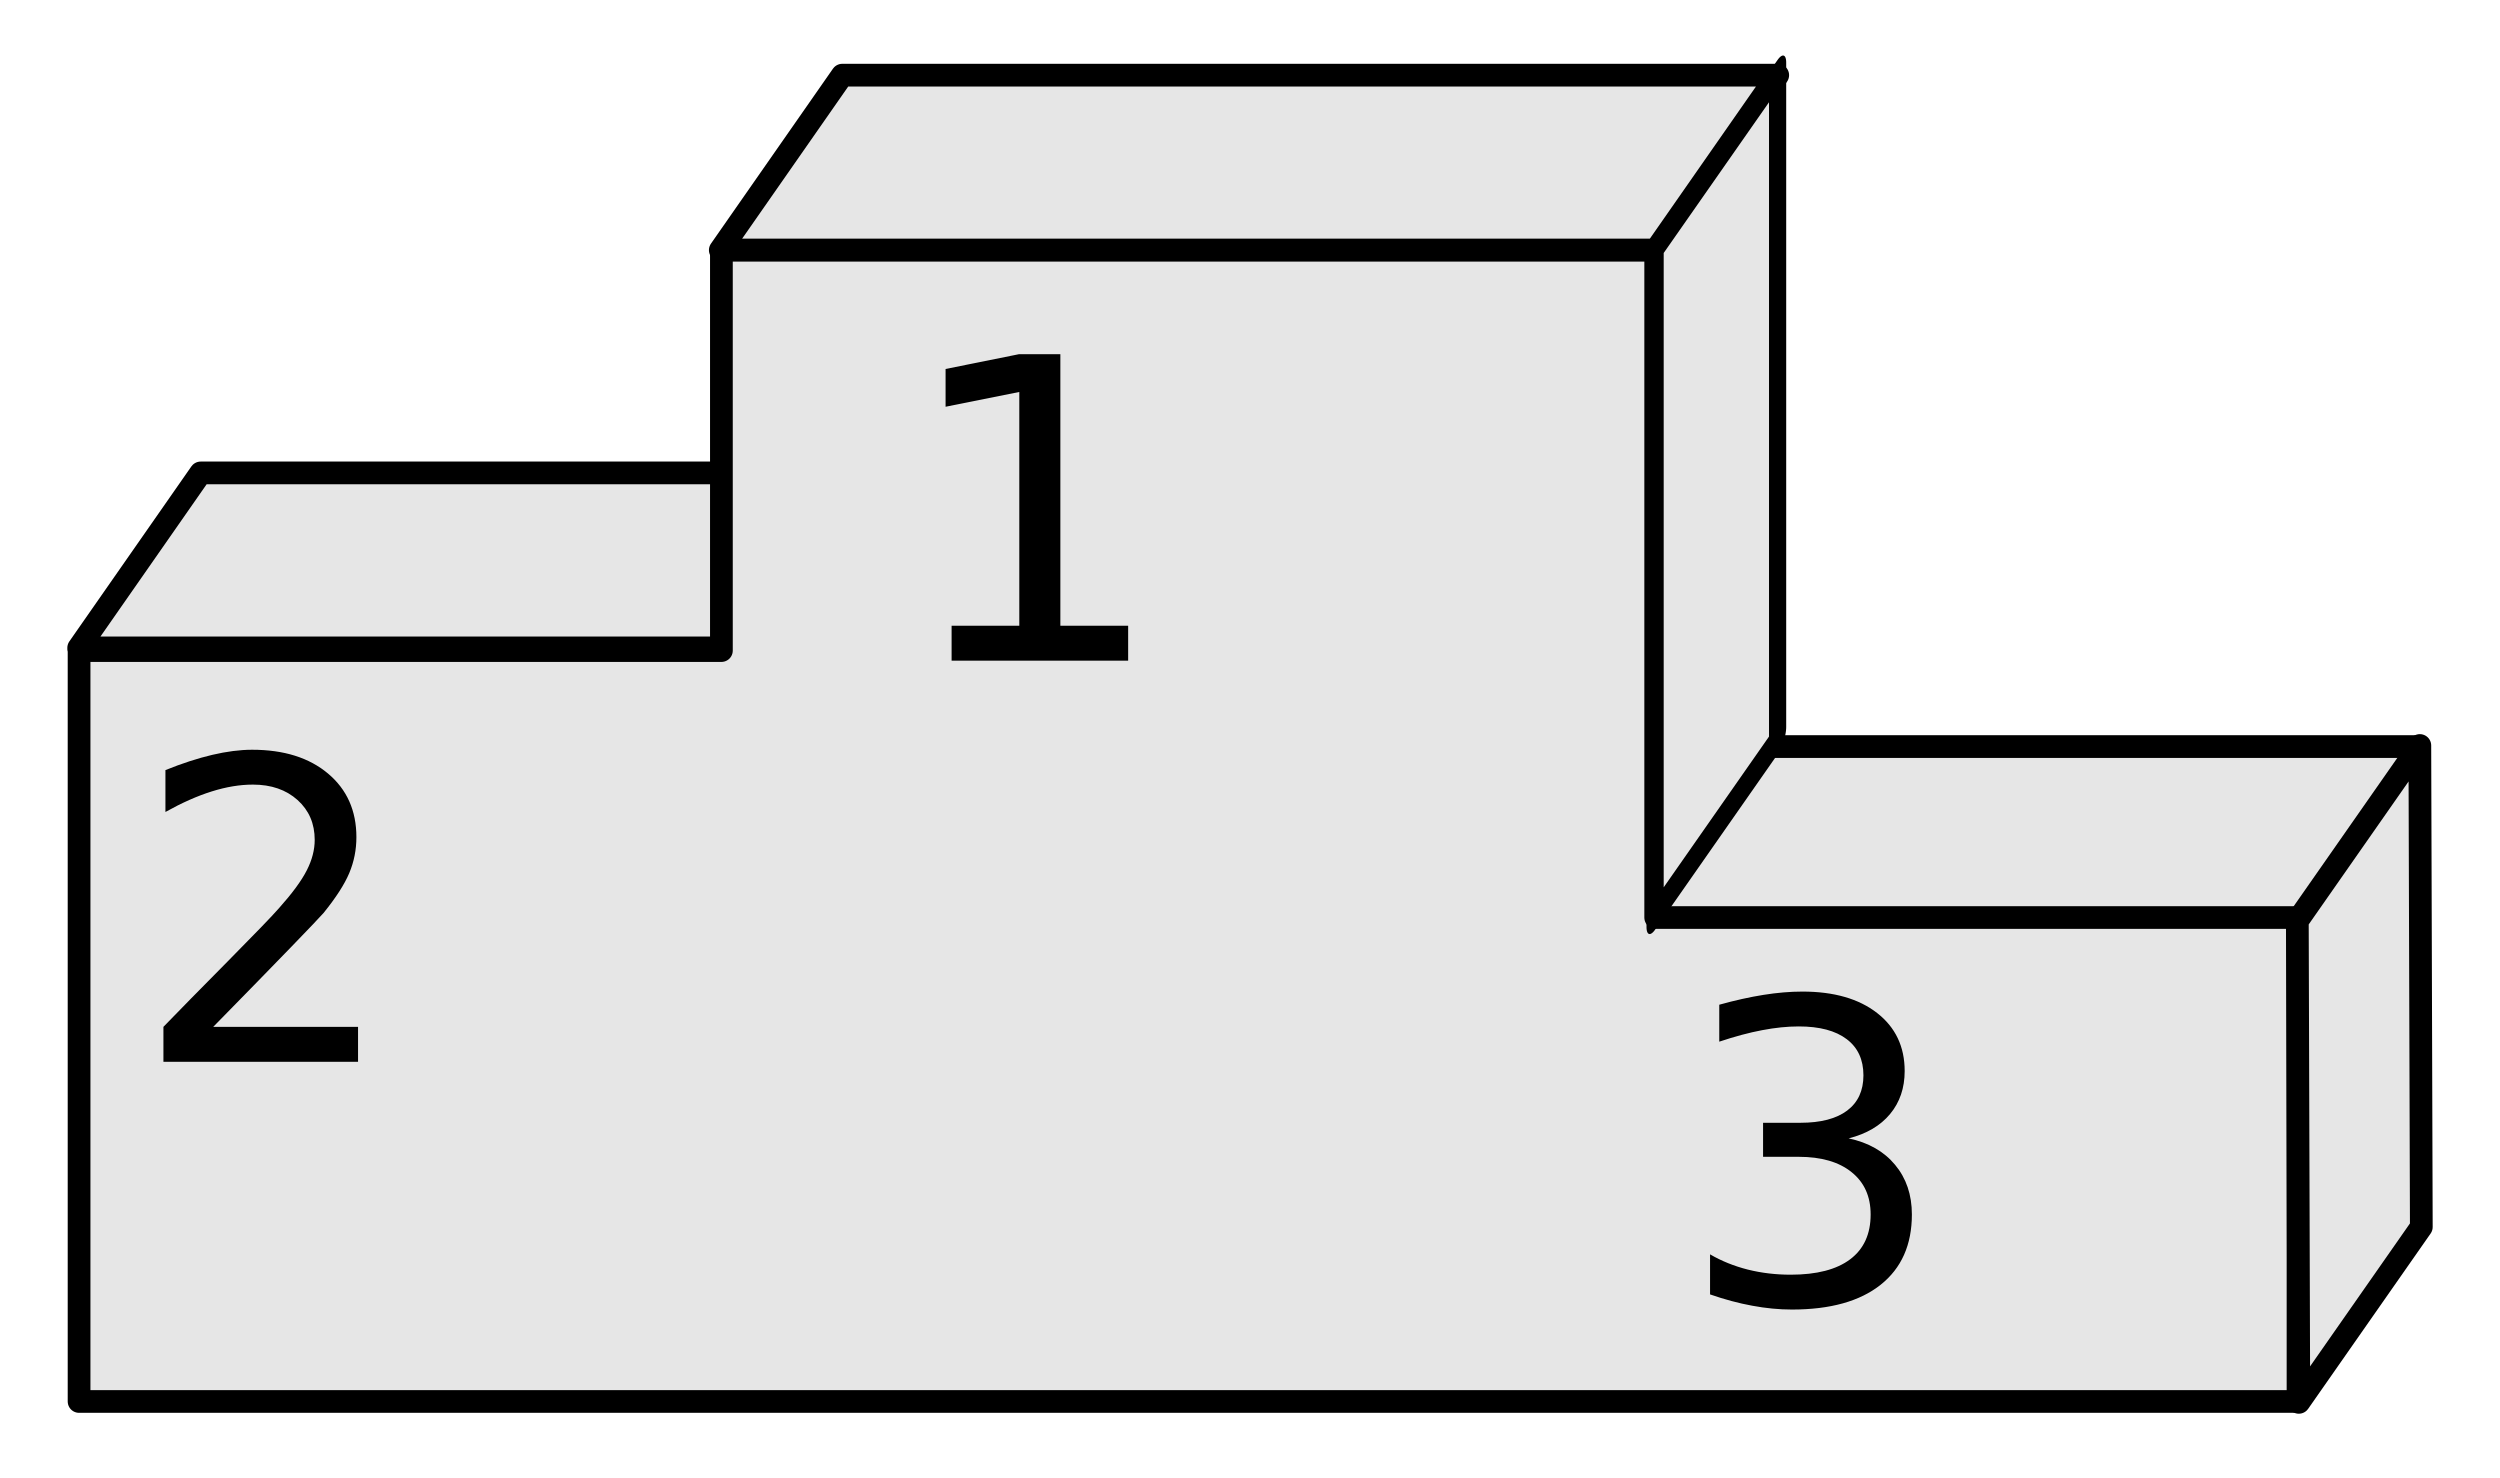
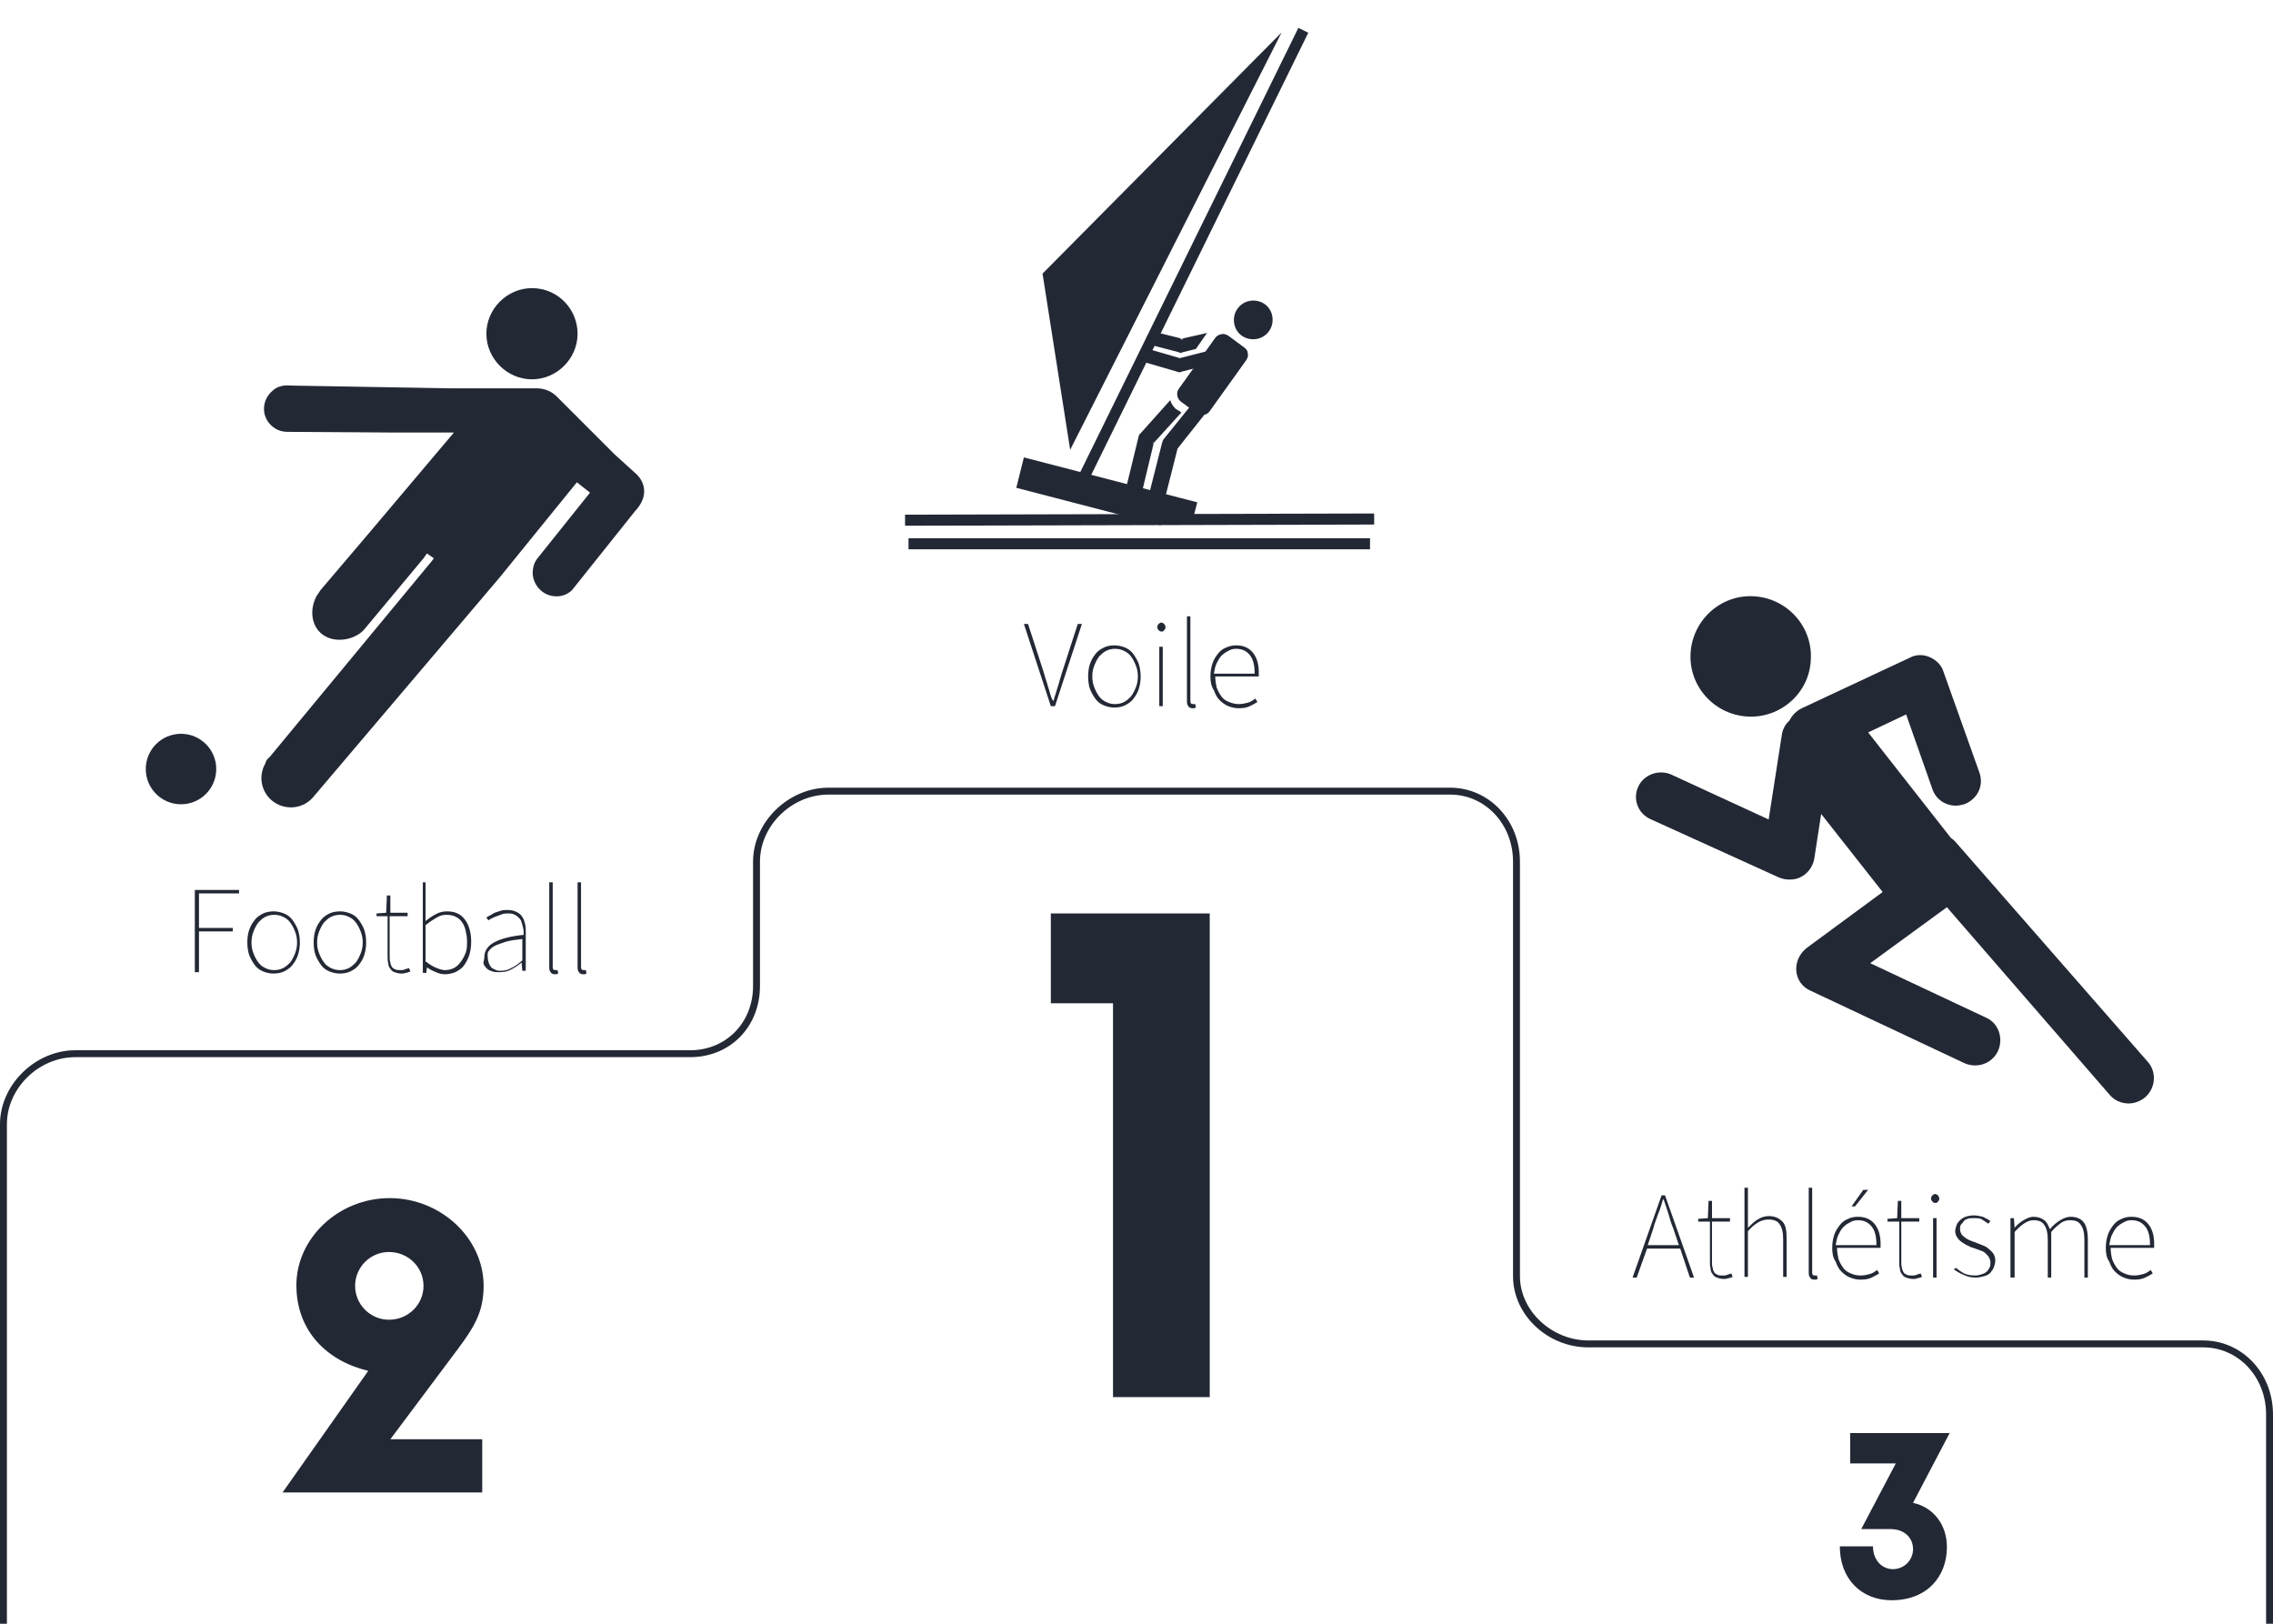
- <svg xmlns="http://www.w3.org/2000/svg" width="220" height="130" id="svg2" version="1.0">
-   <defs id="defs4">
-     </defs>
-   <g id="layer1" transform="translate(-12.72922,-14.99561)">
-     <g id="g2414" style="fill:#e6e6e6">
-       <g id="g3204" transform="matrix(0.5138626,0,0,0.5138626,-49.31426,-29.53128)">
-         <path style="fill:#e6e6e6;fill-opacity:1;fill-rule:nonzero;stroke:#000000;stroke-width:3.892;stroke-linecap:butt;stroke-linejoin:round;stroke-miterlimit:4;stroke-dasharray:none;stroke-opacity:1" d="M 155.108,167.64 L 315.303,167.64 L 294.41,197.602 L 134.215,197.602 L 155.108,167.64 z" id="path2412" />
-         <path style="fill:#e6e6e6;fill-opacity:1;fill-rule:nonzero;stroke:#000000;stroke-width:3.892;stroke-linecap:butt;stroke-linejoin:round;stroke-miterlimit:4;stroke-dasharray:none;stroke-opacity:1" d="M 264.984,99.523 L 425.179,99.523 L 404.286,129.485 L 244.091,129.485 L 264.984,99.523 z" id="rect2409" />
-         <rect style="opacity:1;fill:#e6e6e6;fill-opacity:1;fill-rule:nonzero;stroke:#000000;stroke-width:3.892;stroke-linecap:butt;stroke-linejoin:round;stroke-miterlimit:4;stroke-dasharray:none;stroke-opacity:1" id="rect2405" width="132.337" height="30.945" x="401.949" y="214.505" />
-         <path style="opacity:1;fill:#e6e6e6;fill-opacity:1;fill-rule:nonzero;stroke:#000000;stroke-width:3.892;stroke-linecap:butt;stroke-linejoin:round;stroke-miterlimit:4;stroke-dasharray:none;stroke-opacity:1" d="M 244.281,129.5 L 244.281,198.062 L 134.281,198.062 L 134.281,326.656 L 244.281,326.656 L 294.281,326.656 L 354.281,326.656 L 404.281,326.656 L 514.281,326.656 L 514.281,243.781 L 404.281,243.781 L 404.281,129.5 L 244.281,129.5 z" id="rect2388" />
-         <path style="fill:#e6e6e6;fill-opacity:1;fill-rule:nonzero;stroke:#000000;stroke-width:3.892;stroke-linecap:butt;stroke-linejoin:round;stroke-miterlimit:4;stroke-dasharray:none;stroke-opacity:1" d="M 514.162,244.35 L 535.141,214.32 L 535.394,296.777 L 514.415,326.807 L 514.162,244.35 z" id="rect2399" />
-         <path transform="matrix(0.572687,-0.8197741,0,1,0,0)" style="fill:#e6e6e6;fill-opacity:1;fill-rule:nonzero;stroke:#000000;stroke-width:5.143;stroke-linecap:butt;stroke-linejoin:round;stroke-miterlimit:4;stroke-dasharray:none;stroke-opacity:1" d="M 705.758,708.074 L 742.39,708.074 L 742.39,821.846 L 705.758,821.846 L 705.758,708.074 z" id="rect2401" />
-         <text id="text3192" y="199.793" x="326.279" style="font-size:20px;font-style:normal;font-weight:normal;text-align:center;text-anchor:middle;fill:#000000;fill-opacity:1;stroke:none;stroke-width:1px;stroke-linecap:butt;stroke-linejoin:miter;stroke-opacity:1;font-family:Bitstream Vera Sans" xml:space="preserve">
-           <tspan style="font-size:72px;font-style:normal;font-variant:normal;font-weight:normal;font-stretch:normal;font-family:DejaVu Sans;-inkscape-font-specification:DejaVu Sans" y="199.793" x="326.279" id="tspan3194">1</tspan>
-         </text>
-         <text xml:space="preserve" style="font-size:20px;font-style:normal;font-weight:normal;text-align:center;text-anchor:middle;fill:#000000;fill-opacity:1;stroke:none;stroke-width:1px;stroke-linecap:butt;stroke-linejoin:miter;stroke-opacity:1;font-family:Bitstream Vera Sans" x="194.959" y="268.484" id="text3196">
-           <tspan id="tspan3198" x="194.959" y="268.484" style="font-size:72px;font-style:normal;font-variant:normal;font-weight:normal;font-stretch:normal;font-family:DejaVu Sans;-inkscape-font-specification:DejaVu Sans">2</tspan>
-         </text>
-         <text id="text3200" y="309.9" x="459.619" style="font-size:20px;font-style:normal;font-weight:normal;text-align:center;text-anchor:middle;fill:#000000;fill-opacity:1;stroke:none;stroke-width:1px;stroke-linecap:butt;stroke-linejoin:miter;stroke-opacity:1;font-family:Bitstream Vera Sans" xml:space="preserve">
-           <tspan style="font-size:72px;font-style:normal;font-variant:normal;font-weight:normal;font-stretch:normal;font-family:DejaVu Sans;-inkscape-font-specification:DejaVu Sans" y="309.9" x="459.619" id="tspan3202">3</tspan>
-         </text>
+ <svg xmlns="http://www.w3.org/2000/svg" version="1.1" id="Calque_1" x="0px" y="0px" viewBox="0 0 329 235" enable-background="new 0 0 329 235" xml:space="preserve">
+   <g>
+     <g>
+       <path fill="#232835" d="M329,235h-1v-30.3c0-5.4-4-9.7-9.1-9.7h-89c-5.9,0-10.9-4.7-10.9-10.3v-60c0-5.4-4-9.7-9.1-9.7h-90    c-5.3,0-9.9,4.5-9.9,9.7v18c0,5.9-4.3,10.3-10.1,10.3h-89c-5.3,0-9.9,4.5-9.9,9.7V235H0v-72.3C0,157,5.1,152,10.9,152h89    c5.2,0,9.1-4,9.1-9.3v-18c0-5.7,5.1-10.7,10.9-10.7h90c5.6,0,10.1,4.7,10.1,10.7v60c0,5,4.6,9.3,9.9,9.3h89    c5.6,0,10.1,4.7,10.1,10.7V235z" />
+       <g>
+         <path fill="#232835" d="M152.1,145.2v-13h23v70h-14v-57H152.1z" />
      </g>
+       <g>
+         <path fill="#232835" d="M56.4,173.4c7.4,0,13.6,5.8,13.6,12.7c0,3.8-1.4,6-3.7,9.1l-9.8,13.1h13.3v7.7H40.9l12.4-17.6     c-5.9-1.4-10.4-5.7-10.4-12.4C42.9,179.2,49,173.4,56.4,173.4z M56.3,191c2.8,0,5-2.2,5-4.9c0-2.7-2.2-4.9-5-4.9     c-2.7,0-4.9,2.2-4.9,4.9C51.4,188.8,53.6,191,56.3,191z" />
+       </g>
+       <g>
+         <path fill="#232835" d="M274.4,211.8h-6.6v-4.4h14.4l-5.3,10.1c3.1,0.7,4.9,3.3,4.9,6.4c0,4.2-2.8,7.7-8,7.7     c-4.4,0-7.5-3.1-7.5-7.8h4.8c0,2,1.3,3.3,2.9,3.3s2.9-1.3,2.9-2.9c0-1.5-1.1-2.9-3.3-2.9h-4.2L274.4,211.8z" />
+       </g>
+     </g>
+     <g>
+       <g>
+         <g>
+           <line fill="#232835" x1="188.7" y1="4.4" x2="156.8" y2="69.3" />
+           <rect x="136.6" y="36.1" transform="matrix(-0.4407 0.8976 -0.8976 -0.4407 281.9683 -101.9654)" fill="#232835" width="72.3" height="1.6" />
+         </g>
+         <polygon fill="#232835" points="154.9,65.1 185.5,4.7 150.9,39.6    " />
+         <g>
+           <g>
+             <rect x="131" y="74.4" transform="matrix(1 -2.499992e-03 2.499992e-03 1 -0.1874 0.4126)" fill="#232835" width="67.9" height="1.6" />
+           </g>
+           <g>
+             <rect x="131.5" y="77.9" fill="#232835" width="66.8" height="1.6" />
+           </g>
+         </g>
+         <g>
+           <polygon fill="#232835" points="147.1,70.6 167.9,76 172.7,75 173.3,72.7 148.2,66.2     " />
+         </g>
+         <path fill="#232835" d="M184.2,46.3c0,1.5-1.2,2.8-2.8,2.8s-2.8-1.2-2.8-2.8c0-1.5,1.2-2.8,2.8-2.8S184.2,44.7,184.2,46.3z" />
+         <g>
+           <path fill="#232835" d="M169.4,57.9l-4.3,4.8l-0.2,0.2l-0.1,0.3l-1.9,7.8l2.3,0.6l1.8-7.5l-0.2,0.2l0.3-0.5l-0.1,0.3l4-4.4      c-0.4-0.3-0.8-0.5-0.8-0.5C169.8,58.8,169.5,58.4,169.4,57.9z" />
+           <polygon fill="#232835" points="166.9,64.3 167.1,64 167.1,63.8     " />
+           <path fill="#232835" d="M175.1,48.1l-4,0.9l0.2,0.1l-0.5,0l0.2-0.1l-4-1l-0.5,1.9l4.2,1.1l0.2,0.1l0.2-0.1l2-0.5      c0.9-1.3,1.6-2.3,1.6-2.3C175.1,48.1,175.1,48.1,175.1,48.1z" />
+           <polygon fill="#232835" points="171.4,49 171.2,49 170.9,49     " />
+           <path fill="#232835" d="M170.9,58.1l2.3,1.7c0.3,0.2,0.6,0.3,1,0.2c0.3-0.1,0.6-0.2,0.8-0.5l5.3-7.4c0.2-0.3,0.3-0.6,0.2-1      c-0.1-0.3-0.2-0.6-0.5-0.8l-2.3-1.7c-0.3-0.2-0.6-0.3-1-0.2c-0.3,0.1-0.6,0.2-0.8,0.5l-5.3,7.4      C170.2,56.9,170.4,57.7,170.9,58.1z" />
+           <path fill="#232835" d="M176.8,48.4c0.3-0.1,0.7,0,1,0.2l2.3,1.7c0.3,0.2,0.5,0.5,0.5,0.8c0.1,0.3,0,0.7-0.2,1      c0,0-5.3,7.4-5.3,7.4c-0.2,0.3-0.5,0.5-0.8,0.5c-0.3,0.1-0.7,0-1-0.2l-2.3-1.7c-0.6-0.4-0.7-1.2-0.3-1.8l5.3-7.4      C176.2,48.6,176.5,48.4,176.8,48.4z" />
+         </g>
+         <g>
+           <polygon fill="#232835" points="178.3,49.9 170.5,51.9 171,51.9 165.5,50.3 164.9,52.2 170.4,53.8 170.7,53.9 171,53.8       178.7,51.8     " />
+         </g>
+         <g>
+           <polygon fill="#232835" points="173,57.9 168.4,63.6 168.3,63.8 168.2,64.1 166.4,71.2 168.7,71.8 170.5,64.7 170.3,65.1       174.9,59.3     " />
+         </g>
+       </g>
+     </g>
+     <g>
+       <g>
+         <path fill="#232835" d="M77,54.9c3.6,0,6.6-3,6.6-6.6c0-3.6-2.9-6.6-6.6-6.6c-3.6,0-6.6,3-6.6,6.6C70.4,51.9,73.4,54.9,77,54.9z" />
+         <path fill="#232835" d="M92.1,68.6L89,65.8l-8.4-8.4c-0.8-0.8-1.8-1.2-3-1.2l-12.5,0L42,55.8c-0.9-0.1-1.9,0.1-2.6,0.8     c-1.4,1.2-1.6,3.3-0.4,4.7c0.7,0.8,1.6,1.2,2.6,1.2l15.7,0.1l8.4,0L53.2,77.4l0,0l-6.8,8c-0.2,0.3-0.4,0.6-0.6,0.9     c-1.1,2.1-0.7,4.7,1.3,5.8c1.8,1,4.5,0.4,5.7-1.1l8.5-10.2l0.5-0.7l1,0.7l-0.3,0.4L39,109.6c-0.3,0.2-0.5,0.5-0.6,0.9     c-1.2,2.1-0.4,4.7,1.6,5.8c1.8,1,4,0.6,5.3-0.9l27-31.8l0,0l11.2-13.8l1.9,1.5l-7.6,9.5c-0.5,0.6-0.7,1.4-0.7,2.2     c0.1,1.9,1.7,3.4,3.6,3.3c0.8,0,1.6-0.4,2.1-0.9l9.1-11.4C94.8,70.9,92.1,68.6,92.1,68.6z" />
+         <circle fill="#232835" cx="26.2" cy="111.3" r="5.1" />
+       </g>
+     </g>
+     <g>
+       <path fill="#232835" d="M28.3,128.8h6.3v0.5h-5.8v5h4.9v0.5h-4.9v5.9h-0.6V128.8z" />
+       <path fill="#232835" d="M35.8,136.4c0-0.7,0.1-1.4,0.3-1.9c0.2-0.6,0.5-1,0.8-1.4c0.3-0.4,0.8-0.7,1.2-0.9s1-0.3,1.5-0.3    c0.5,0,1,0.1,1.5,0.3s0.9,0.5,1.2,0.9c0.3,0.4,0.6,0.9,0.8,1.4c0.2,0.6,0.3,1.2,0.3,1.9c0,0.7-0.1,1.3-0.3,1.9    c-0.2,0.6-0.5,1-0.8,1.4c-0.3,0.4-0.8,0.7-1.2,0.9s-1,0.3-1.5,0.3c-0.5,0-1-0.1-1.5-0.3s-0.9-0.5-1.2-0.9    c-0.3-0.4-0.6-0.9-0.8-1.4C35.9,137.8,35.8,137.1,35.8,136.4z M36.4,136.4c0,0.6,0.1,1.1,0.3,1.6c0.2,0.5,0.4,0.9,0.7,1.3    c0.3,0.4,0.6,0.6,1,0.8c0.4,0.2,0.8,0.3,1.3,0.3s0.9-0.1,1.3-0.3c0.4-0.2,0.7-0.5,1-0.8c0.3-0.4,0.5-0.8,0.7-1.3    c0.2-0.5,0.3-1,0.3-1.6c0-0.6-0.1-1.1-0.3-1.6c-0.2-0.5-0.4-0.9-0.7-1.3c-0.3-0.4-0.6-0.6-1-0.8c-0.4-0.2-0.8-0.3-1.3-0.3    s-0.9,0.1-1.3,0.3c-0.4,0.2-0.7,0.5-1,0.8c-0.3,0.4-0.5,0.8-0.7,1.3S36.4,135.8,36.4,136.4z" />
+       <path fill="#232835" d="M45.4,136.4c0-0.7,0.1-1.4,0.3-1.9c0.2-0.6,0.5-1,0.8-1.4c0.3-0.4,0.8-0.7,1.2-0.9s1-0.3,1.5-0.3    c0.5,0,1,0.1,1.5,0.3s0.9,0.5,1.2,0.9c0.3,0.4,0.6,0.9,0.8,1.4c0.2,0.6,0.3,1.2,0.3,1.9c0,0.7-0.1,1.3-0.3,1.9    c-0.2,0.6-0.5,1-0.8,1.4c-0.3,0.4-0.8,0.7-1.2,0.9s-1,0.3-1.5,0.3c-0.5,0-1-0.1-1.5-0.3s-0.9-0.5-1.2-0.9    c-0.3-0.4-0.6-0.9-0.8-1.4C45.5,137.8,45.4,137.1,45.4,136.4z M45.9,136.4c0,0.6,0.1,1.1,0.3,1.6c0.2,0.5,0.4,0.9,0.7,1.3    c0.3,0.4,0.6,0.6,1,0.8c0.4,0.2,0.8,0.3,1.3,0.3s0.9-0.1,1.3-0.3c0.4-0.2,0.7-0.5,1-0.8c0.3-0.4,0.5-0.8,0.7-1.3    c0.2-0.5,0.3-1,0.3-1.6c0-0.6-0.1-1.1-0.3-1.6c-0.2-0.5-0.4-0.9-0.7-1.3c-0.3-0.4-0.6-0.6-1-0.8c-0.4-0.2-0.8-0.3-1.3-0.3    s-0.9,0.1-1.3,0.3c-0.4,0.2-0.7,0.5-1,0.8c-0.3,0.4-0.5,0.8-0.7,1.3S45.9,135.8,45.9,136.4z" />
+       <path fill="#232835" d="M55.9,132.6h-1.4v-0.4l1.4-0.1l0.1-2.5h0.5v2.5H59v0.5h-2.6v5.9c0,0.3,0,0.5,0.1,0.8    c0,0.2,0.1,0.4,0.2,0.6c0.1,0.2,0.3,0.3,0.5,0.4c0.2,0.1,0.5,0.1,0.8,0.1c0.2,0,0.4,0,0.6-0.1c0.2-0.1,0.4-0.1,0.6-0.2l0.2,0.5    c-0.3,0.1-0.5,0.2-0.7,0.2c-0.2,0.1-0.4,0.1-0.6,0.1c-0.4,0-0.7-0.1-1-0.2c-0.3-0.1-0.5-0.3-0.6-0.5c-0.2-0.2-0.3-0.5-0.3-0.8    c-0.1-0.3-0.1-0.6-0.1-1V132.6z" />
+       <path fill="#232835" d="M61.1,127.7h0.5v3.9l0,1.7c0.5-0.4,0.9-0.7,1.5-1c0.5-0.3,1.1-0.4,1.6-0.4c1.2,0,2,0.4,2.6,1.2    c0.6,0.8,0.9,1.9,0.9,3.2c0,0.7-0.1,1.4-0.3,2c-0.2,0.6-0.5,1.1-0.8,1.5c-0.3,0.4-0.8,0.7-1.2,0.9c-0.5,0.2-1,0.3-1.5,0.3    c-0.4,0-0.9-0.1-1.3-0.3c-0.5-0.2-0.9-0.4-1.3-0.7h0l-0.1,0.8h-0.5V127.7z M61.7,139.2c0.5,0.4,1,0.7,1.5,0.9    c0.5,0.2,0.9,0.3,1.2,0.3c0.5,0,0.9-0.1,1.3-0.3s0.7-0.5,1-0.9c0.3-0.4,0.5-0.8,0.7-1.3c0.2-0.5,0.2-1.1,0.2-1.7    c0-0.6-0.1-1.1-0.2-1.5c-0.1-0.5-0.3-0.9-0.5-1.2c-0.2-0.3-0.5-0.6-0.9-0.8c-0.4-0.2-0.8-0.3-1.4-0.3c-0.5,0-0.9,0.1-1.4,0.4    s-1,0.6-1.6,1.1V139.2z" />
+       <path fill="#232835" d="M70.1,138.6c0-1,0.5-1.7,1.4-2.2s2.3-0.9,4.3-1.1c0-0.3,0-0.7-0.1-1.1c-0.1-0.4-0.2-0.7-0.3-1    c-0.2-0.3-0.4-0.5-0.7-0.7s-0.6-0.3-1.1-0.3c-0.3,0-0.6,0-0.9,0.1c-0.3,0.1-0.5,0.2-0.8,0.3s-0.5,0.2-0.7,0.3    c-0.2,0.1-0.4,0.2-0.5,0.3l-0.3-0.4c0.1-0.1,0.3-0.2,0.5-0.3s0.5-0.3,0.7-0.4c0.3-0.1,0.6-0.2,0.9-0.3c0.3-0.1,0.7-0.1,1-0.1    c0.5,0,0.9,0.1,1.3,0.3s0.6,0.4,0.8,0.7c0.2,0.3,0.3,0.6,0.4,1c0.1,0.4,0.1,0.8,0.1,1.2v5.6h-0.5l-0.1-1.2h0    c-0.5,0.4-0.9,0.7-1.5,1c-0.5,0.3-1.1,0.4-1.7,0.4c-0.3,0-0.7,0-1-0.1s-0.6-0.2-0.8-0.4c-0.2-0.2-0.4-0.4-0.5-0.7    S70.1,139,70.1,138.6z M70.6,138.6c0,0.3,0.1,0.6,0.2,0.9c0.1,0.2,0.2,0.4,0.4,0.6c0.2,0.1,0.4,0.2,0.6,0.3    c0.2,0.1,0.5,0.1,0.7,0.1c0.5,0,1-0.1,1.5-0.4c0.5-0.2,1-0.6,1.6-1.1v-3.1c-0.9,0.1-1.7,0.2-2.4,0.4c-0.6,0.2-1.2,0.4-1.6,0.6    c-0.4,0.2-0.7,0.5-0.9,0.8S70.6,138.2,70.6,138.6z" />
+       <path fill="#232835" d="M79.5,127.7H80v12.2c0,0.4,0.1,0.5,0.4,0.5c0,0,0.1,0,0.1,0s0.1,0,0.2,0l0.1,0.5c-0.1,0-0.1,0-0.2,0.1    c-0.1,0-0.2,0-0.3,0c-0.3,0-0.5-0.1-0.6-0.3c-0.2-0.2-0.2-0.5-0.2-0.9V127.7z" />
+       <path fill="#232835" d="M83.6,127.7h0.5v12.2c0,0.4,0.1,0.5,0.4,0.5c0,0,0.1,0,0.1,0s0.1,0,0.2,0l0.1,0.5c-0.1,0-0.1,0-0.2,0.1    c-0.1,0-0.2,0-0.3,0c-0.3,0-0.5-0.1-0.6-0.3c-0.2-0.2-0.2-0.5-0.2-0.9V127.7z" />
+     </g>
+     <g>
+       <path fill="#232835" d="M148.2,90.3h0.6l2.3,7.1c0.1,0.4,0.2,0.7,0.3,1c0.1,0.3,0.2,0.6,0.3,1c0.1,0.3,0.2,0.6,0.3,1    c0.1,0.3,0.2,0.7,0.4,1h0.1c0.1-0.4,0.2-0.7,0.3-1c0.1-0.3,0.2-0.7,0.3-1c0.1-0.3,0.2-0.6,0.3-1c0.1-0.3,0.2-0.7,0.3-1l2.3-7.1    h0.6l-3.9,11.9h-0.6L148.2,90.3z" />
+       <path fill="#232835" d="M157.5,97.9c0-0.7,0.1-1.4,0.3-1.9c0.2-0.6,0.5-1,0.8-1.4c0.3-0.4,0.8-0.7,1.2-0.9s1-0.3,1.5-0.3    c0.5,0,1,0.1,1.5,0.3s0.9,0.5,1.2,0.9c0.3,0.4,0.6,0.9,0.8,1.4c0.2,0.6,0.3,1.2,0.3,1.9c0,0.7-0.1,1.3-0.3,1.9    c-0.2,0.6-0.5,1-0.8,1.4c-0.3,0.4-0.8,0.7-1.2,0.9s-1,0.3-1.5,0.3c-0.5,0-1-0.1-1.5-0.3s-0.9-0.5-1.2-0.9    c-0.3-0.4-0.6-0.9-0.8-1.4C157.6,99.3,157.5,98.6,157.5,97.9z M158.1,97.9c0,0.6,0.1,1.1,0.3,1.6c0.2,0.5,0.4,0.9,0.7,1.3    c0.3,0.4,0.6,0.6,1,0.8c0.4,0.2,0.8,0.3,1.3,0.3s0.9-0.1,1.3-0.3c0.4-0.2,0.7-0.5,1-0.8c0.3-0.4,0.5-0.8,0.7-1.3    c0.2-0.5,0.3-1,0.3-1.6c0-0.6-0.1-1.1-0.3-1.6c-0.2-0.5-0.4-0.9-0.7-1.3c-0.3-0.4-0.6-0.6-1-0.8c-0.4-0.2-0.8-0.3-1.3-0.3    s-0.9,0.1-1.3,0.3c-0.4,0.2-0.7,0.5-1,0.8c-0.3,0.4-0.5,0.8-0.7,1.3S158.1,97.3,158.1,97.9z" />
+       <path fill="#232835" d="M168.1,91.4c-0.2,0-0.3-0.1-0.4-0.2s-0.2-0.3-0.2-0.4c0-0.2,0.1-0.4,0.2-0.5c0.1-0.1,0.3-0.2,0.4-0.2    s0.3,0.1,0.4,0.2c0.1,0.1,0.2,0.3,0.2,0.5c0,0.2-0.1,0.3-0.2,0.4C168.4,91.4,168.3,91.4,168.1,91.4z M167.8,93.6h0.5v8.6h-0.5    V93.6z" />
+       <path fill="#232835" d="M171.8,89.2h0.5v12.2c0,0.4,0.1,0.5,0.4,0.5c0,0,0.1,0,0.1,0s0.1,0,0.2,0l0.1,0.5c-0.1,0-0.1,0-0.2,0.1    c-0.1,0-0.2,0-0.3,0c-0.3,0-0.5-0.1-0.6-0.3c-0.2-0.2-0.2-0.5-0.2-0.9V89.2z" />
+       <path fill="#232835" d="M175.2,97.9c0-0.7,0.1-1.3,0.3-1.9s0.5-1,0.8-1.4c0.3-0.4,0.7-0.7,1.2-0.9s0.9-0.3,1.4-0.3    c1,0,1.8,0.3,2.4,1s0.9,1.7,0.9,2.9c0,0.1,0,0.2,0,0.3s0,0.2,0,0.3h-6.3c0,0.6,0.1,1.1,0.2,1.6c0.2,0.5,0.4,0.9,0.7,1.3    s0.6,0.6,1.1,0.8s0.9,0.3,1.4,0.3c0.5,0,0.9-0.1,1.3-0.2c0.4-0.1,0.7-0.3,1.1-0.6l0.3,0.5c-0.3,0.2-0.7,0.4-1.1,0.6    s-0.9,0.3-1.6,0.3c-0.5,0-1-0.1-1.5-0.3c-0.5-0.2-0.9-0.5-1.3-0.9c-0.4-0.4-0.6-0.9-0.8-1.4C175.3,99.3,175.2,98.6,175.2,97.9z     M181.6,97.5c0-1.2-0.2-2.1-0.7-2.7s-1.1-0.9-2-0.9c-0.4,0-0.8,0.1-1.1,0.3c-0.4,0.2-0.7,0.4-1,0.7c-0.3,0.3-0.5,0.7-0.7,1.1    c-0.2,0.4-0.3,0.9-0.4,1.5H181.6z" />
+     </g>
+     <g>
+       <path fill="#232835" d="M243.2,180.7h-4.8l-1.5,4.2h-0.6l4.2-11.9h0.5l4.2,11.9h-0.6L243.2,180.7z M243,180.2l-0.8-2.4    c-0.3-0.7-0.5-1.4-0.7-2.1c-0.2-0.6-0.4-1.3-0.7-2.1h-0.1c-0.2,0.7-0.4,1.4-0.7,2.1c-0.2,0.6-0.5,1.3-0.7,2.1l-0.8,2.4H243z" />
+       <path fill="#232835" d="M247.2,176.8h-1.4v-0.4l1.4-0.1l0.1-2.5h0.5v2.5h2.6v0.5h-2.6v5.9c0,0.3,0,0.5,0.1,0.8    c0,0.2,0.1,0.4,0.2,0.6c0.1,0.2,0.3,0.3,0.5,0.4c0.2,0.1,0.5,0.1,0.8,0.1c0.2,0,0.4,0,0.6-0.1s0.4-0.1,0.6-0.2l0.2,0.5    c-0.3,0.1-0.5,0.2-0.7,0.2c-0.2,0.1-0.4,0.1-0.6,0.1c-0.4,0-0.7-0.1-1-0.2c-0.3-0.1-0.5-0.3-0.6-0.5c-0.2-0.2-0.3-0.5-0.3-0.8    c-0.1-0.3-0.1-0.6-0.1-1V176.8z" />
+       <path fill="#232835" d="M252.5,171.9h0.5v3.9v1.9c0.5-0.5,0.9-0.9,1.4-1.2c0.5-0.3,1-0.5,1.6-0.5c0.9,0,1.5,0.3,2,0.8    s0.6,1.4,0.6,2.5v5.5h-0.5v-5.5c0-1-0.2-1.7-0.5-2.1c-0.3-0.5-0.9-0.7-1.6-0.7c-0.5,0-1,0.1-1.5,0.4c-0.5,0.3-1,0.7-1.5,1.3v6.6    h-0.5V171.9z" />
+       <path fill="#232835" d="M261.8,171.9h0.5v12.2c0,0.4,0.1,0.5,0.4,0.5c0,0,0.1,0,0.1,0s0.1,0,0.2,0l0.1,0.5c-0.1,0-0.1,0-0.2,0.1    c-0.1,0-0.2,0-0.3,0c-0.3,0-0.5-0.1-0.6-0.3c-0.2-0.2-0.2-0.5-0.2-0.9V171.9z" />
+       <path fill="#232835" d="M265.2,180.6c0-0.7,0.1-1.3,0.3-1.9s0.5-1,0.8-1.4c0.3-0.4,0.7-0.7,1.2-0.9c0.4-0.2,0.9-0.3,1.4-0.3    c1,0,1.8,0.3,2.4,1s0.9,1.7,0.9,2.9c0,0.1,0,0.2,0,0.3s0,0.2,0,0.3h-6.3c0,0.6,0.1,1.1,0.2,1.6c0.2,0.5,0.4,0.9,0.7,1.3    c0.3,0.4,0.6,0.6,1.1,0.8c0.4,0.2,0.9,0.3,1.4,0.3c0.5,0,0.9-0.1,1.3-0.2c0.4-0.1,0.7-0.3,1.1-0.6l0.3,0.5    c-0.3,0.2-0.7,0.4-1.1,0.6s-0.9,0.3-1.6,0.3c-0.5,0-1-0.1-1.5-0.3c-0.5-0.2-0.9-0.5-1.3-0.9s-0.6-0.9-0.8-1.4    C265.3,182,265.2,181.4,265.2,180.6z M271.6,180.2c0-1.2-0.2-2.1-0.7-2.7s-1.1-0.9-2-0.9c-0.4,0-0.8,0.1-1.1,0.3    c-0.4,0.2-0.7,0.4-1,0.7c-0.3,0.3-0.5,0.7-0.7,1.1c-0.2,0.4-0.3,0.9-0.4,1.5H271.6z M268.5,174.6H268l1.7-2.4h0.7L268.5,174.6z" />
+       <path fill="#232835" d="M274.6,176.8h-1.4v-0.4l1.4-0.1l0.1-2.5h0.5v2.5h2.6v0.5h-2.6v5.9c0,0.3,0,0.5,0.1,0.8    c0,0.2,0.1,0.4,0.2,0.6c0.1,0.2,0.3,0.3,0.5,0.4c0.2,0.1,0.5,0.1,0.8,0.1c0.2,0,0.4,0,0.6-0.1s0.4-0.1,0.6-0.2l0.2,0.5    c-0.3,0.1-0.5,0.2-0.7,0.2c-0.2,0.1-0.4,0.1-0.6,0.1c-0.4,0-0.7-0.1-1-0.2c-0.3-0.1-0.5-0.3-0.6-0.5c-0.2-0.2-0.3-0.5-0.3-0.8    c-0.1-0.3-0.1-0.6-0.1-1V176.8z" />
+       <path fill="#232835" d="M280.1,174.1c-0.2,0-0.3-0.1-0.4-0.2c-0.1-0.1-0.2-0.3-0.2-0.4c0-0.2,0.1-0.4,0.2-0.5    c0.1-0.1,0.3-0.2,0.4-0.2s0.3,0.1,0.4,0.2c0.1,0.1,0.2,0.3,0.2,0.5c0,0.2-0.1,0.3-0.2,0.4C280.4,174.1,280.3,174.1,280.1,174.1z     M279.8,176.3h0.5v8.6h-0.5V176.3z" />
+       <path fill="#232835" d="M283.1,183.5c0.4,0.3,0.8,0.6,1.2,0.8c0.4,0.2,1,0.3,1.6,0.3c0.4,0,0.7-0.1,1-0.2c0.3-0.1,0.5-0.2,0.7-0.4    s0.3-0.4,0.4-0.6c0.1-0.2,0.1-0.5,0.1-0.7c0-0.3-0.1-0.5-0.2-0.7c-0.1-0.2-0.3-0.4-0.5-0.6c-0.2-0.2-0.4-0.3-0.7-0.4    c-0.3-0.1-0.5-0.2-0.8-0.3c-0.3-0.1-0.7-0.2-1-0.4c-0.3-0.1-0.6-0.3-0.9-0.5c-0.3-0.2-0.5-0.4-0.7-0.7s-0.3-0.6-0.3-0.9    c0-0.3,0.1-0.6,0.2-0.9c0.1-0.3,0.3-0.5,0.5-0.7c0.2-0.2,0.5-0.4,0.8-0.5c0.3-0.1,0.7-0.2,1.2-0.2c0.4,0,0.9,0.1,1.3,0.2    c0.4,0.2,0.8,0.4,1.1,0.6l-0.3,0.4c-0.3-0.2-0.6-0.4-0.9-0.6s-0.7-0.2-1.2-0.2c-0.4,0-0.7,0-0.9,0.1c-0.3,0.1-0.5,0.2-0.6,0.4    s-0.3,0.3-0.4,0.5c-0.1,0.2-0.1,0.4-0.1,0.6c0,0.3,0.1,0.5,0.2,0.7c0.1,0.2,0.3,0.3,0.5,0.5c0.2,0.1,0.4,0.3,0.7,0.4    c0.2,0.1,0.5,0.2,0.8,0.3c0.3,0.1,0.7,0.3,1,0.4c0.3,0.1,0.7,0.3,0.9,0.5s0.5,0.4,0.7,0.7c0.2,0.3,0.3,0.6,0.3,1.1    c0,0.3-0.1,0.6-0.2,0.9c-0.1,0.3-0.3,0.5-0.5,0.8c-0.2,0.2-0.5,0.4-0.9,0.5c-0.4,0.1-0.8,0.2-1.2,0.2c-0.6,0-1.2-0.1-1.8-0.4    c-0.5-0.2-1-0.5-1.4-0.8L283.1,183.5z" />
+       <path fill="#232835" d="M291,176.3h0.5l0.1,1.4h0c0.4-0.5,0.8-0.8,1.3-1.1c0.5-0.3,1-0.5,1.4-0.5c0.7,0,1.2,0.2,1.6,0.5    c0.4,0.3,0.6,0.8,0.8,1.3c0.5-0.6,1-1,1.5-1.3c0.5-0.3,1-0.5,1.5-0.5c0.9,0,1.5,0.3,1.9,0.8s0.6,1.4,0.6,2.5v5.5h-0.5v-5.5    c0-1-0.2-1.7-0.5-2.1c-0.3-0.5-0.8-0.7-1.6-0.7c-0.4,0-0.9,0.1-1.3,0.4c-0.4,0.3-0.9,0.7-1.4,1.3v6.6h-0.5v-5.5    c0-1-0.2-1.7-0.5-2.1c-0.3-0.5-0.8-0.7-1.6-0.7c-0.8,0-1.7,0.6-2.7,1.7v6.6H291V176.3z" />
+       <path fill="#232835" d="M304.8,180.6c0-0.7,0.1-1.3,0.3-1.9s0.5-1,0.8-1.4c0.3-0.4,0.7-0.7,1.2-0.9c0.4-0.2,0.9-0.3,1.4-0.3    c1,0,1.8,0.3,2.4,1s0.9,1.7,0.9,2.9c0,0.1,0,0.2,0,0.3s0,0.2,0,0.3h-6.3c0,0.6,0.1,1.1,0.2,1.6c0.2,0.5,0.4,0.9,0.7,1.3    c0.3,0.4,0.6,0.6,1.1,0.8c0.4,0.2,0.9,0.3,1.4,0.3c0.5,0,0.9-0.1,1.3-0.2c0.4-0.1,0.7-0.3,1.1-0.6l0.3,0.5    c-0.3,0.2-0.7,0.4-1.1,0.6s-0.9,0.3-1.6,0.3c-0.5,0-1-0.1-1.5-0.3c-0.5-0.2-0.9-0.5-1.3-0.9s-0.6-0.9-0.8-1.4    C304.9,182,304.8,181.4,304.8,180.6z M311.2,180.2c0-1.2-0.2-2.1-0.7-2.7s-1.1-0.9-2-0.9c-0.4,0-0.8,0.1-1.1,0.3    c-0.4,0.2-0.7,0.4-1,0.7c-0.3,0.3-0.5,0.7-0.7,1.1c-0.2,0.4-0.3,0.9-0.4,1.5H311.2z" />
+     </g>
+     <g>
+       <path fill="#232835" d="M262.1,95.5c0.3-4.8-3.4-8.9-8.2-9.2c-4.8-0.3-8.9,3.4-9.2,8.2c-0.3,4.8,3.4,8.9,8.2,9.2    C257.7,104,261.9,100.3,262.1,95.5z" />
+       <path fill="#232835" d="M239,118.6l18.5,8.4c0.5,0.2,1,0.3,1.5,0.3c0.6,0,1.2-0.1,1.7-0.4c1-0.5,1.7-1.5,1.9-2.6l1-6.5l8.9,11.3    l-11,8.1c-1,0.8-1.6,2-1.5,3.3c0.1,1.3,0.9,2.4,2.1,2.9l22.3,10.5c0.5,0.2,1,0.3,1.5,0.3c1.4,0,2.7-0.8,3.3-2.1    c0.8-1.8,0.1-4-1.7-4.8l-16.8-7.9l11.1-8.1l23.6,27.2c0.7,0.8,1.7,1.2,2.7,1.2c0.8,0,1.7-0.3,2.4-0.9c1.5-1.3,1.7-3.6,0.4-5.1    L283,121.8c-0.2-0.2-0.4-0.4-0.6-0.5l-12-15.3l5.5-2.6l3.8,10.8c0.5,1.5,1.9,2.4,3.4,2.4c0.4,0,0.8-0.1,1.2-0.2    c1.9-0.7,2.9-2.7,2.2-4.6l-5.2-14.6c-0.3-1-1.1-1.7-2-2.1c-0.9-0.4-2-0.4-2.9,0.1l-15.6,7.3c-0.8,0.4-1.4,1-1.8,1.8    c-0.6,0.5-1,1.3-1.1,2.1l-1.9,12.2l-14.1-6.5c-1.8-0.8-4,0-4.8,1.8C236.3,115.7,237.1,117.8,239,118.6z" />
    </g>
  </g>
</svg>
